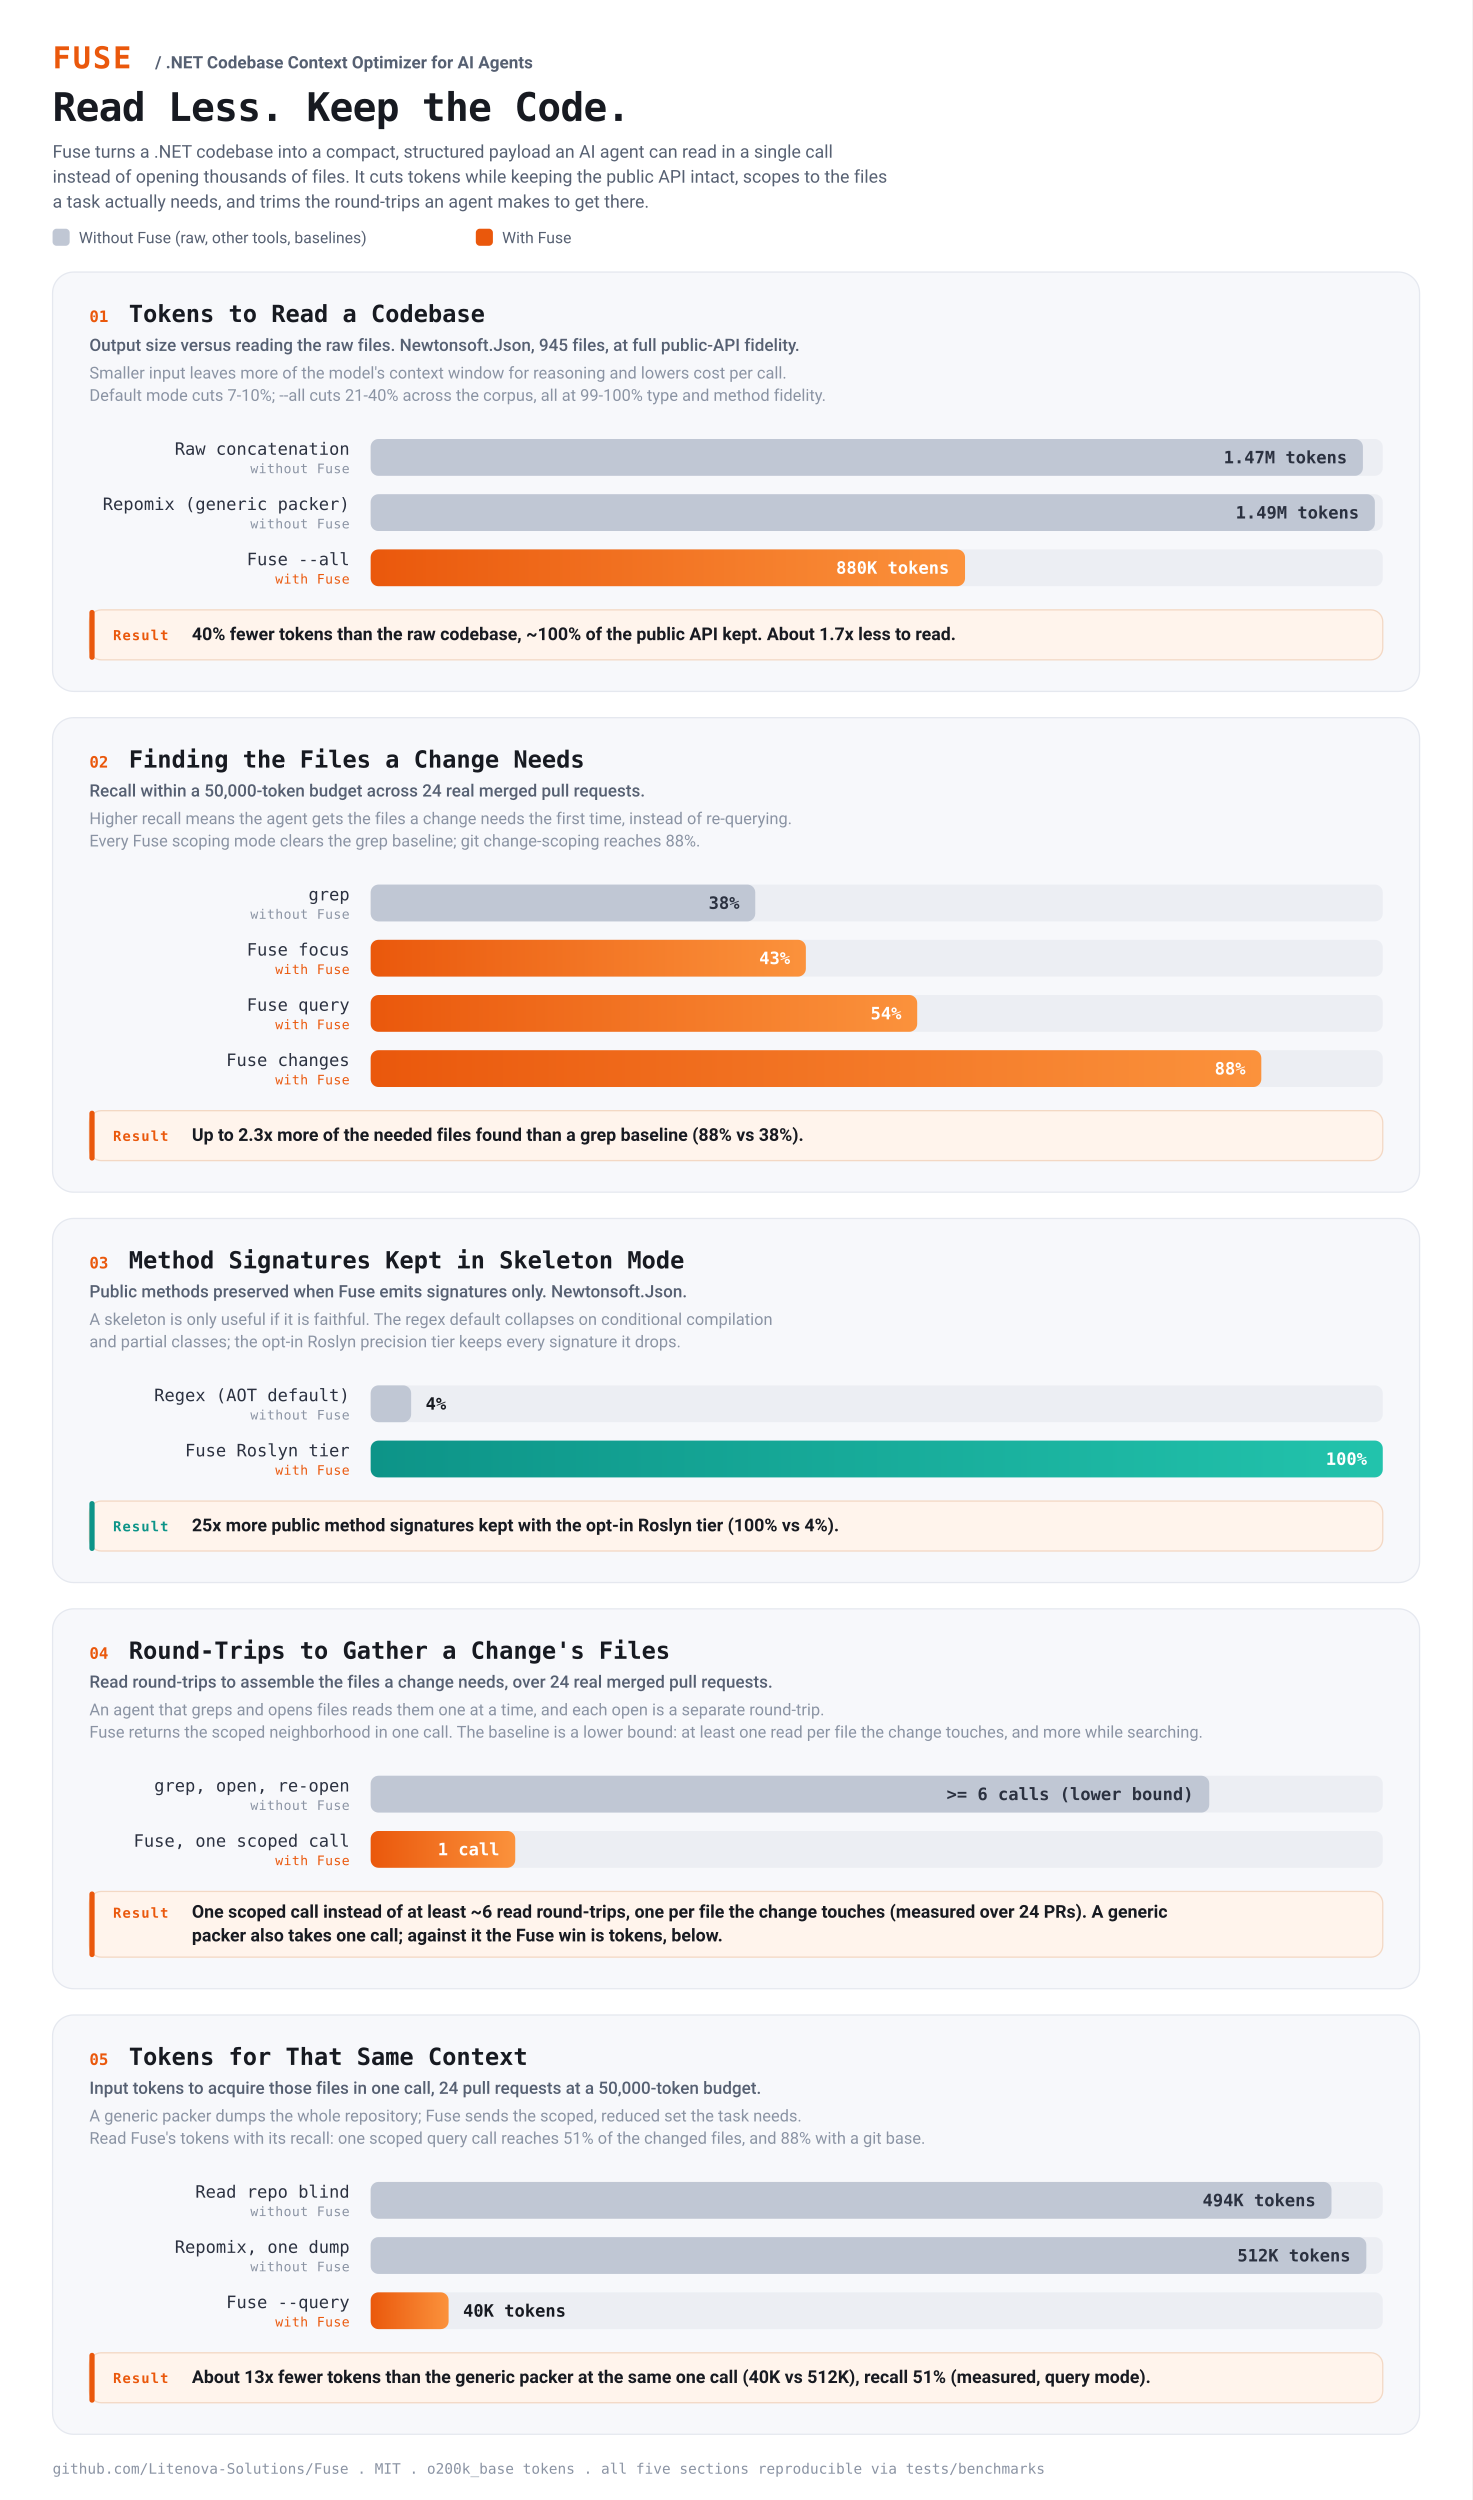
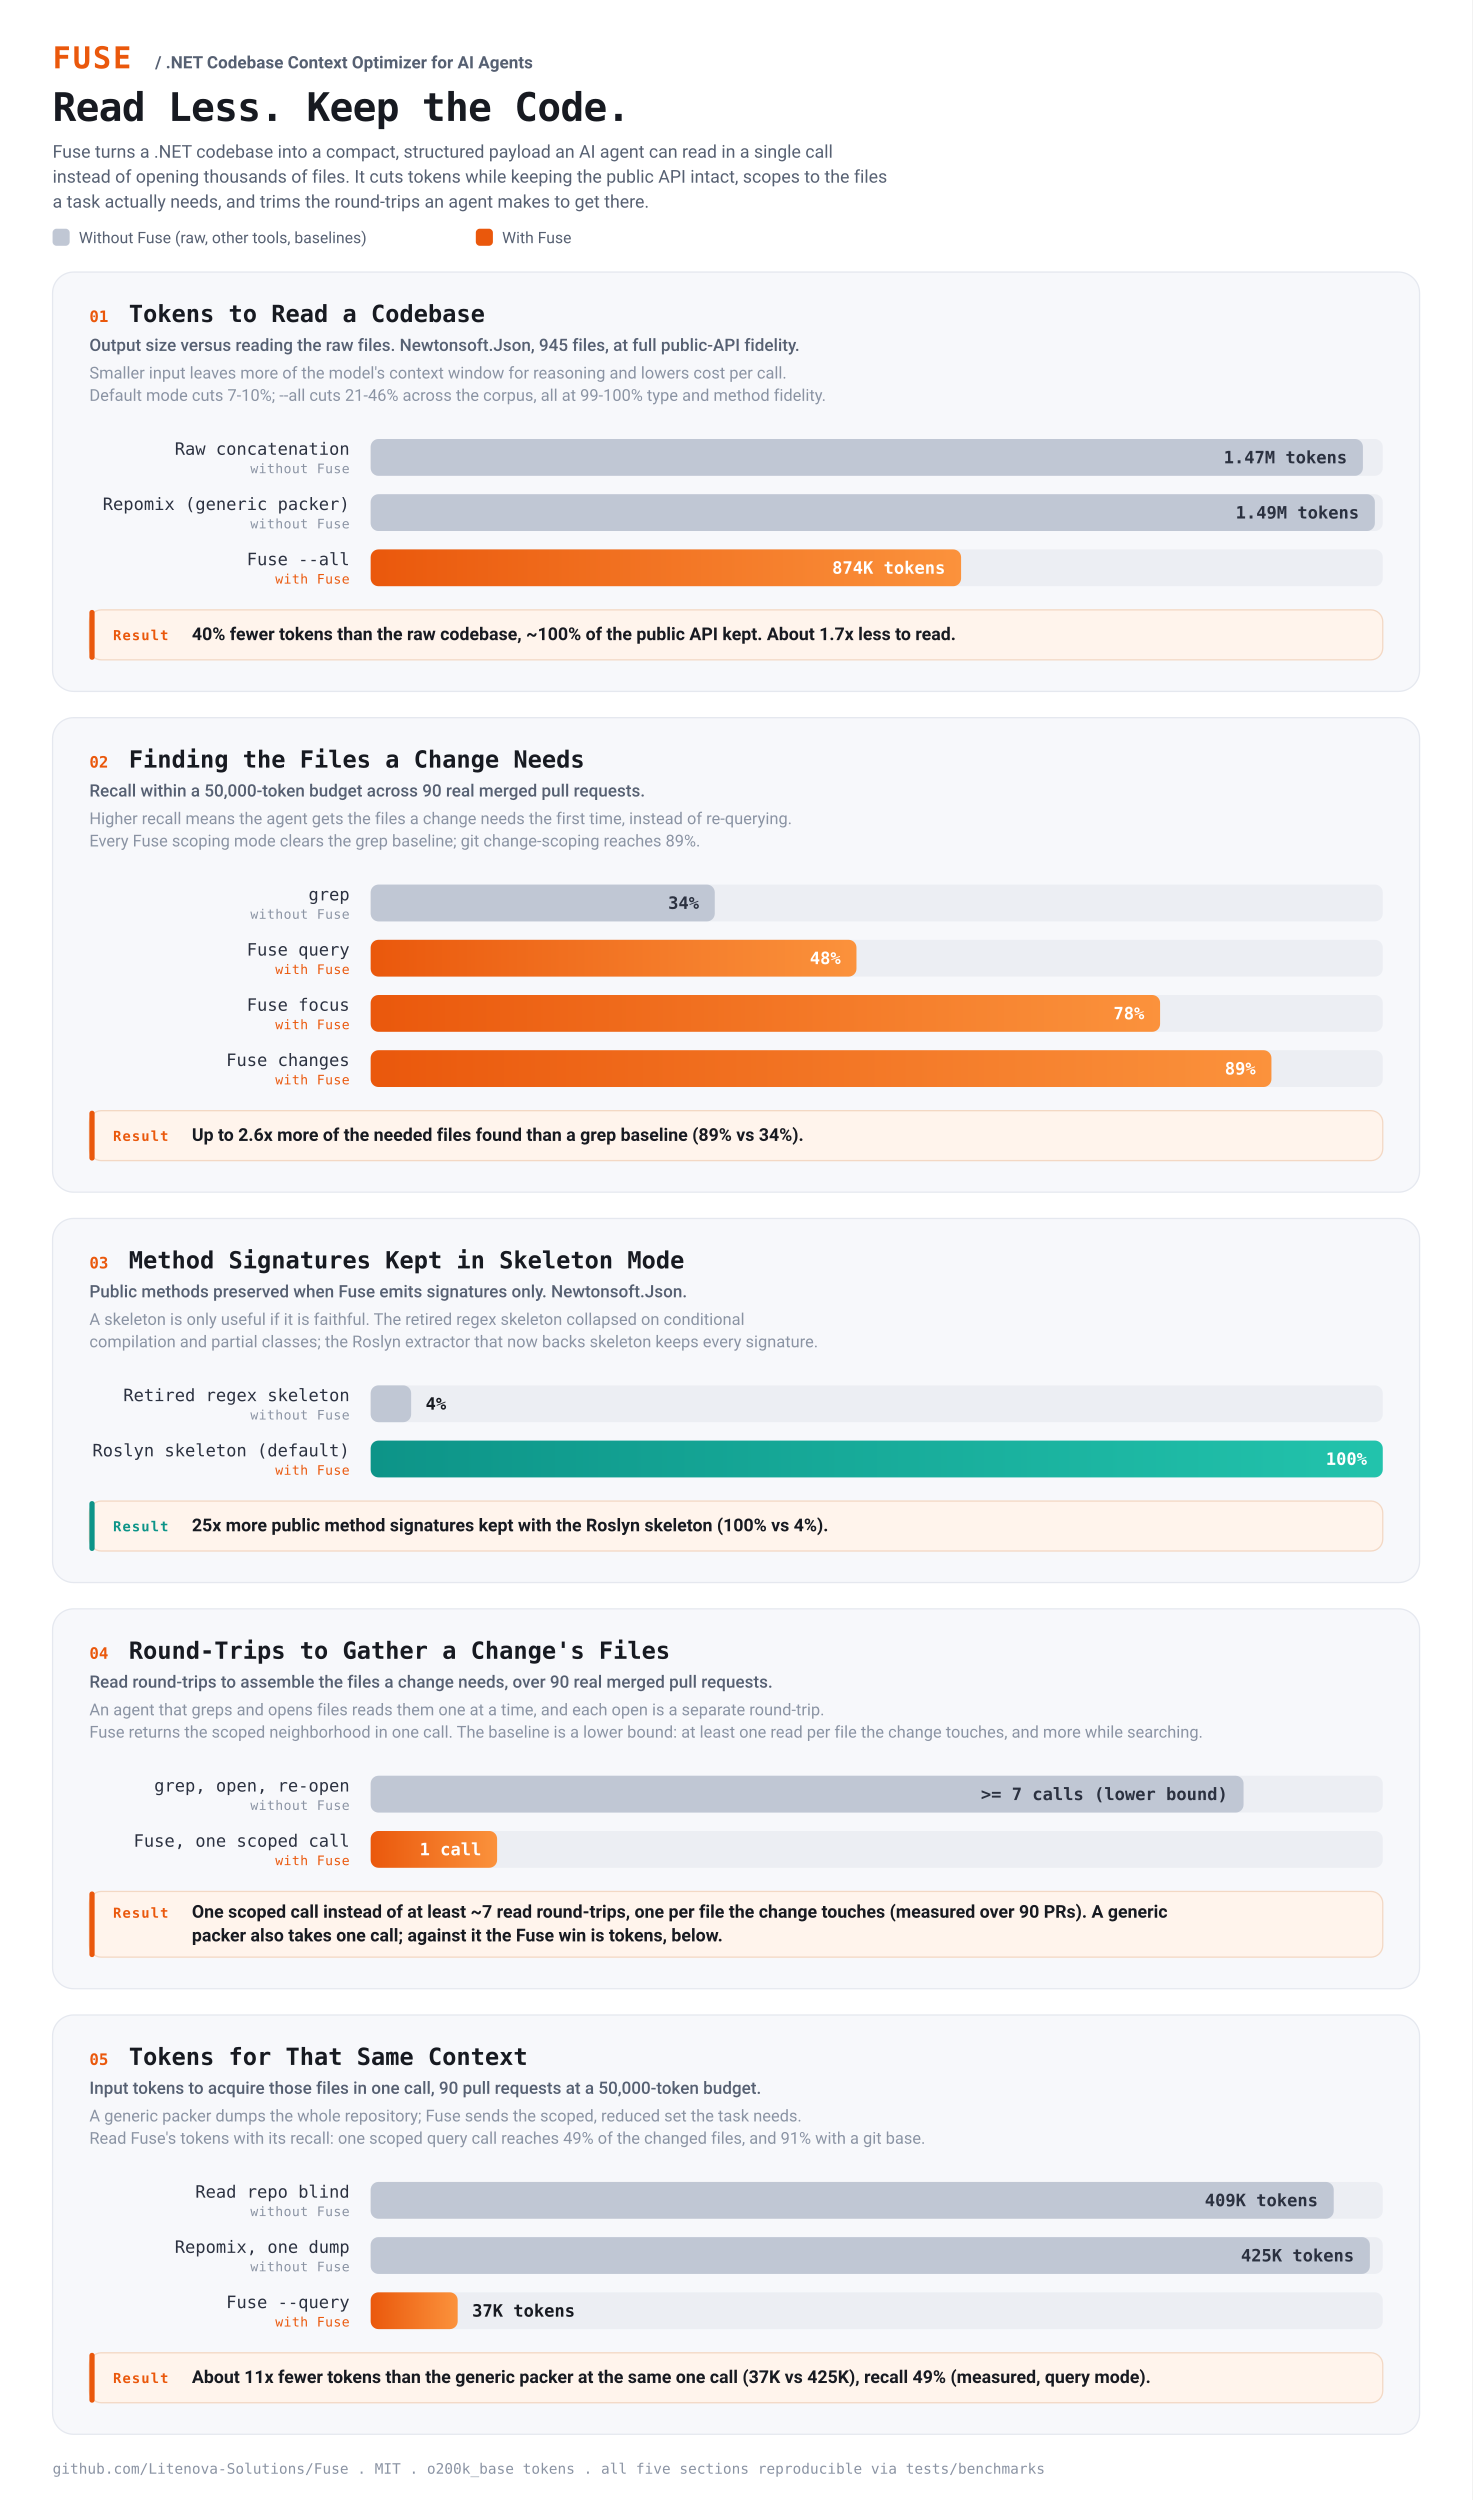
<svg xmlns="http://www.w3.org/2000/svg" width="1120" height="1902" viewBox="0 0 1120 1902" font-family="system-ui,-apple-system,'Segoe UI',Roboto,sans-serif">
  <rect x="0" y="0" width="1120" height="1902" fill="#ffffff" />
  <text x="40.0" y="52.0" font-family="ui-monospace,'Cascadia Code','SF Mono','JetBrains Mono',Consolas,monospace" font-size="23" fill="#ea580c" text-anchor="start" font-weight="800" letter-spacing="1.5">FUSE</text>
  <text x="118.0" y="52.0" font-family="system-ui,-apple-system,'Segoe UI',Roboto,sans-serif" font-size="13" fill="#566072" text-anchor="start" font-weight="600">/  .NET Codebase Context Optimizer for AI Agents</text>
  <text x="40.0" y="92.0" font-family="ui-monospace,'Cascadia Code','SF Mono','JetBrains Mono',Consolas,monospace" font-size="30" fill="#171a21" text-anchor="start" font-weight="800" letter-spacing="-0.5">Read Less. Keep the Code.</text>
  <text x="40.0" y="120.0" font-family="system-ui,-apple-system,'Segoe UI',Roboto,sans-serif" font-size="13.5" fill="#566072" text-anchor="start" font-weight="400">Fuse turns a .NET codebase into a compact, structured payload an AI agent can read in a single call</text>
  <text x="40.0" y="139.0" font-family="system-ui,-apple-system,'Segoe UI',Roboto,sans-serif" font-size="13.5" fill="#566072" text-anchor="start" font-weight="400">instead of opening thousands of files. It cuts tokens while keeping the public API intact, scopes to the files</text>
  <text x="40.0" y="158.0" font-family="system-ui,-apple-system,'Segoe UI',Roboto,sans-serif" font-size="13.5" fill="#566072" text-anchor="start" font-weight="400">a task actually needs, and trims the round-trips an agent makes to get there.</text>
  <rect x="40.0" y="174.0" width="13.0" height="13.0" rx="3" fill="#c0c7d4" />
  <text x="60.0" y="185.0" font-family="system-ui,-apple-system,'Segoe UI',Roboto,sans-serif" font-size="12" fill="#566072" text-anchor="start" font-weight="400">Without Fuse (raw, other tools, baselines)</text>
  <rect x="362.0" y="174.0" width="13.0" height="13.0" rx="3" fill="#ea580c" />
  <text x="382.0" y="185.0" font-family="system-ui,-apple-system,'Segoe UI',Roboto,sans-serif" font-size="12" fill="#566072" text-anchor="start" font-weight="400">With Fuse</text>
  <rect x="40.0" y="207.0" width="1040.0" height="319.0" rx="16" stroke="#e5e8ef" stroke-width="1" fill="#f7f8fb" />
  <text x="68.0" y="245.0" font-family="ui-monospace,'Cascadia Code','SF Mono','JetBrains Mono',Consolas,monospace" font-size="12" fill="#ea580c" text-anchor="start" font-weight="700">01</text>
  <text x="98.0" y="245.0" font-family="ui-monospace,'Cascadia Code','SF Mono','JetBrains Mono',Consolas,monospace" font-size="18" fill="#171a21" text-anchor="start" font-weight="700">Tokens to Read a Codebase</text>
  <text x="68.0" y="267.0" font-family="system-ui,-apple-system,'Segoe UI',Roboto,sans-serif" font-size="13" fill="#566072" text-anchor="start" font-weight="500">Output size versus reading the raw files. Newtonsoft.Json, 945 files, at full public-API fidelity.</text>
  <text x="68.0" y="288.0" font-family="system-ui,-apple-system,'Segoe UI',Roboto,sans-serif" font-size="12.5" fill="#8a93a3" text-anchor="start" font-weight="400">Smaller input leaves more of the model's context window for reasoning and lowers cost per call.</text>
-   <text x="68.0" y="305.0" font-family="system-ui,-apple-system,'Segoe UI',Roboto,sans-serif" font-size="12.5" fill="#8a93a3" text-anchor="start" font-weight="400">Default mode cuts 7-10%; --all cuts 21-40% across the corpus, all at 99-100% type and method fidelity.</text>
+   <text x="68.0" y="305.0" font-family="system-ui,-apple-system,'Segoe UI',Roboto,sans-serif" font-size="12.5" fill="#8a93a3" text-anchor="start" font-weight="400">Default mode cuts 7-10%; --all cuts 21-46% across the corpus, all at 99-100% type and method fidelity.</text>
  <text x="266.0" y="346.0" font-family="ui-monospace,'Cascadia Code','SF Mono','JetBrains Mono',Consolas,monospace" font-size="13" fill="#2b3140" text-anchor="end" font-weight="500">Raw concatenation</text>
  <text x="266.0" y="360.0" font-family="ui-monospace,'Cascadia Code','SF Mono','JetBrains Mono',Consolas,monospace" font-size="10" fill="#8a93a3" text-anchor="end" font-weight="400" letter-spacing="0.03em">without Fuse</text>
  <rect x="282.0" y="334.0" width="770.0" height="28.0" rx="6" fill="#eceef3" />
  <rect x="282.0" y="334.0" width="754.9" height="28.0" rx="6" fill="#c0c7d4" />
  <text x="1024.9" y="352.5" font-family="ui-monospace,'Cascadia Code','SF Mono','JetBrains Mono',Consolas,monospace" font-size="13" fill="#2b3140" text-anchor="end" font-weight="700">1.47M tokens</text>
  <text x="266.0" y="388.0" font-family="ui-monospace,'Cascadia Code','SF Mono','JetBrains Mono',Consolas,monospace" font-size="13" fill="#2b3140" text-anchor="end" font-weight="500">Repomix (generic packer)</text>
  <text x="266.0" y="402.0" font-family="ui-monospace,'Cascadia Code','SF Mono','JetBrains Mono',Consolas,monospace" font-size="10" fill="#8a93a3" text-anchor="end" font-weight="400" letter-spacing="0.03em">without Fuse</text>
  <rect x="282.0" y="376.0" width="770.0" height="28.0" rx="6" fill="#eceef3" />
  <rect x="282.0" y="376.0" width="764.0" height="28.0" rx="6" fill="#c0c7d4" />
  <text x="1034.0" y="394.5" font-family="ui-monospace,'Cascadia Code','SF Mono','JetBrains Mono',Consolas,monospace" font-size="13" fill="#2b3140" text-anchor="end" font-weight="700">1.49M tokens</text>
  <text x="266.0" y="430.0" font-family="ui-monospace,'Cascadia Code','SF Mono','JetBrains Mono',Consolas,monospace" font-size="13" fill="#2b3140" text-anchor="end" font-weight="500">Fuse --all</text>
  <text x="266.0" y="444.0" font-family="ui-monospace,'Cascadia Code','SF Mono','JetBrains Mono',Consolas,monospace" font-size="10" fill="#ea580c" text-anchor="end" font-weight="400" letter-spacing="0.03em">with Fuse</text>
  <rect x="282.0" y="418.0" width="770.0" height="28.0" rx="6" fill="#eceef3" />
  <linearGradient id="g1" x1="0" y1="0" x2="1" y2="0">
    <stop offset="0" stop-color="#ea580c" />
    <stop offset="1" stop-color="#fb923c" />
  </linearGradient>
-   <rect x="282.0" y="418.0" width="452.2" height="28.0" rx="6" fill="url(#g1)" />
-   <text x="722.2" y="436.5" font-family="ui-monospace,'Cascadia Code','SF Mono','JetBrains Mono',Consolas,monospace" font-size="13" fill="#ffffff" text-anchor="end" font-weight="700">880K tokens</text>
+   <rect x="282.0" y="418.0" width="449.2" height="28.0" rx="6" fill="url(#g1)" />
+   <text x="719.2" y="436.5" font-family="ui-monospace,'Cascadia Code','SF Mono','JetBrains Mono',Consolas,monospace" font-size="13" fill="#ffffff" text-anchor="end" font-weight="700">874K tokens</text>
  <rect x="68.0" y="464.0" width="984.0" height="38.0" rx="9" stroke="#f3d8c4" stroke-width="1" fill="#fff4ec" />
  <rect x="68.0" y="464.0" width="4.0" height="38.0" rx="2" fill="#ea580c" />
  <text x="86.0" y="487.0" font-family="ui-monospace,'Cascadia Code','SF Mono','JetBrains Mono',Consolas,monospace" font-size="10.5" fill="#ea580c" text-anchor="start" font-weight="700" letter-spacing="0.08em">Result</text>
  <text x="146.0" y="487.0" font-family="system-ui,-apple-system,'Segoe UI',Roboto,sans-serif" font-size="13.5" fill="#171a21" text-anchor="start" font-weight="600">40% fewer tokens than the raw codebase, ~100% of the public API kept. About 1.7x less to read.</text>
  <rect x="40.0" y="546.0" width="1040.0" height="361.0" rx="16" stroke="#e5e8ef" stroke-width="1" fill="#f7f8fb" />
  <text x="68.0" y="584.0" font-family="ui-monospace,'Cascadia Code','SF Mono','JetBrains Mono',Consolas,monospace" font-size="12" fill="#ea580c" text-anchor="start" font-weight="700">02</text>
  <text x="98.0" y="584.0" font-family="ui-monospace,'Cascadia Code','SF Mono','JetBrains Mono',Consolas,monospace" font-size="18" fill="#171a21" text-anchor="start" font-weight="700">Finding the Files a Change Needs</text>
-   <text x="68.0" y="606.0" font-family="system-ui,-apple-system,'Segoe UI',Roboto,sans-serif" font-size="13" fill="#566072" text-anchor="start" font-weight="500">Recall within a 50,000-token budget across 24 real merged pull requests.</text>
+   <text x="68.0" y="606.0" font-family="system-ui,-apple-system,'Segoe UI',Roboto,sans-serif" font-size="13" fill="#566072" text-anchor="start" font-weight="500">Recall within a 50,000-token budget across 90 real merged pull requests.</text>
  <text x="68.0" y="627.0" font-family="system-ui,-apple-system,'Segoe UI',Roboto,sans-serif" font-size="12.5" fill="#8a93a3" text-anchor="start" font-weight="400">Higher recall means the agent gets the files a change needs the first time, instead of re-querying.</text>
-   <text x="68.0" y="644.0" font-family="system-ui,-apple-system,'Segoe UI',Roboto,sans-serif" font-size="12.5" fill="#8a93a3" text-anchor="start" font-weight="400">Every Fuse scoping mode clears the grep baseline; git change-scoping reaches 88%.</text>
+   <text x="68.0" y="644.0" font-family="system-ui,-apple-system,'Segoe UI',Roboto,sans-serif" font-size="12.5" fill="#8a93a3" text-anchor="start" font-weight="400">Every Fuse scoping mode clears the grep baseline; git change-scoping reaches 89%.</text>
  <text x="266.0" y="685.0" font-family="ui-monospace,'Cascadia Code','SF Mono','JetBrains Mono',Consolas,monospace" font-size="13" fill="#2b3140" text-anchor="end" font-weight="500">grep</text>
  <text x="266.0" y="699.0" font-family="ui-monospace,'Cascadia Code','SF Mono','JetBrains Mono',Consolas,monospace" font-size="10" fill="#8a93a3" text-anchor="end" font-weight="400" letter-spacing="0.03em">without Fuse</text>
  <rect x="282.0" y="673.0" width="770.0" height="28.0" rx="6" fill="#eceef3" />
-   <rect x="282.0" y="673.0" width="292.6" height="28.0" rx="6" fill="#c0c7d4" />
-   <text x="562.6" y="691.5" font-family="ui-monospace,'Cascadia Code','SF Mono','JetBrains Mono',Consolas,monospace" font-size="13" fill="#2b3140" text-anchor="end" font-weight="700">38%</text>
-   <text x="266.0" y="727.0" font-family="ui-monospace,'Cascadia Code','SF Mono','JetBrains Mono',Consolas,monospace" font-size="13" fill="#2b3140" text-anchor="end" font-weight="500">Fuse focus</text>
+   <rect x="282.0" y="673.0" width="261.8" height="28.0" rx="6" fill="#c0c7d4" />
+   <text x="531.8" y="691.5" font-family="ui-monospace,'Cascadia Code','SF Mono','JetBrains Mono',Consolas,monospace" font-size="13" fill="#2b3140" text-anchor="end" font-weight="700">34%</text>
+   <text x="266.0" y="727.0" font-family="ui-monospace,'Cascadia Code','SF Mono','JetBrains Mono',Consolas,monospace" font-size="13" fill="#2b3140" text-anchor="end" font-weight="500">Fuse query</text>
  <text x="266.0" y="741.0" font-family="ui-monospace,'Cascadia Code','SF Mono','JetBrains Mono',Consolas,monospace" font-size="10" fill="#ea580c" text-anchor="end" font-weight="400" letter-spacing="0.03em">with Fuse</text>
  <rect x="282.0" y="715.0" width="770.0" height="28.0" rx="6" fill="#eceef3" />
  <linearGradient id="g2" x1="0" y1="0" x2="1" y2="0">
    <stop offset="0" stop-color="#ea580c" />
    <stop offset="1" stop-color="#fb923c" />
  </linearGradient>
-   <rect x="282.0" y="715.0" width="331.1" height="28.0" rx="6" fill="url(#g2)" />
-   <text x="601.1" y="733.5" font-family="ui-monospace,'Cascadia Code','SF Mono','JetBrains Mono',Consolas,monospace" font-size="13" fill="#ffffff" text-anchor="end" font-weight="700">43%</text>
-   <text x="266.0" y="769.0" font-family="ui-monospace,'Cascadia Code','SF Mono','JetBrains Mono',Consolas,monospace" font-size="13" fill="#2b3140" text-anchor="end" font-weight="500">Fuse query</text>
+   <rect x="282.0" y="715.0" width="369.6" height="28.0" rx="6" fill="url(#g2)" />
+   <text x="639.6" y="733.5" font-family="ui-monospace,'Cascadia Code','SF Mono','JetBrains Mono',Consolas,monospace" font-size="13" fill="#ffffff" text-anchor="end" font-weight="700">48%</text>
+   <text x="266.0" y="769.0" font-family="ui-monospace,'Cascadia Code','SF Mono','JetBrains Mono',Consolas,monospace" font-size="13" fill="#2b3140" text-anchor="end" font-weight="500">Fuse focus</text>
  <text x="266.0" y="783.0" font-family="ui-monospace,'Cascadia Code','SF Mono','JetBrains Mono',Consolas,monospace" font-size="10" fill="#ea580c" text-anchor="end" font-weight="400" letter-spacing="0.03em">with Fuse</text>
  <rect x="282.0" y="757.0" width="770.0" height="28.0" rx="6" fill="#eceef3" />
  <linearGradient id="g3" x1="0" y1="0" x2="1" y2="0">
    <stop offset="0" stop-color="#ea580c" />
    <stop offset="1" stop-color="#fb923c" />
  </linearGradient>
-   <rect x="282.0" y="757.0" width="415.8" height="28.0" rx="6" fill="url(#g3)" />
-   <text x="685.8" y="775.5" font-family="ui-monospace,'Cascadia Code','SF Mono','JetBrains Mono',Consolas,monospace" font-size="13" fill="#ffffff" text-anchor="end" font-weight="700">54%</text>
+   <rect x="282.0" y="757.0" width="600.6" height="28.0" rx="6" fill="url(#g3)" />
+   <text x="870.6" y="775.5" font-family="ui-monospace,'Cascadia Code','SF Mono','JetBrains Mono',Consolas,monospace" font-size="13" fill="#ffffff" text-anchor="end" font-weight="700">78%</text>
  <text x="266.0" y="811.0" font-family="ui-monospace,'Cascadia Code','SF Mono','JetBrains Mono',Consolas,monospace" font-size="13" fill="#2b3140" text-anchor="end" font-weight="500">Fuse changes</text>
  <text x="266.0" y="825.0" font-family="ui-monospace,'Cascadia Code','SF Mono','JetBrains Mono',Consolas,monospace" font-size="10" fill="#ea580c" text-anchor="end" font-weight="400" letter-spacing="0.03em">with Fuse</text>
  <rect x="282.0" y="799.0" width="770.0" height="28.0" rx="6" fill="#eceef3" />
  <linearGradient id="g4" x1="0" y1="0" x2="1" y2="0">
    <stop offset="0" stop-color="#ea580c" />
    <stop offset="1" stop-color="#fb923c" />
  </linearGradient>
-   <rect x="282.0" y="799.0" width="677.6" height="28.0" rx="6" fill="url(#g4)" />
-   <text x="947.6" y="817.5" font-family="ui-monospace,'Cascadia Code','SF Mono','JetBrains Mono',Consolas,monospace" font-size="13" fill="#ffffff" text-anchor="end" font-weight="700">88%</text>
+   <rect x="282.0" y="799.0" width="685.3" height="28.0" rx="6" fill="url(#g4)" />
+   <text x="955.3" y="817.5" font-family="ui-monospace,'Cascadia Code','SF Mono','JetBrains Mono',Consolas,monospace" font-size="13" fill="#ffffff" text-anchor="end" font-weight="700">89%</text>
  <rect x="68.0" y="845.0" width="984.0" height="38.0" rx="9" stroke="#f3d8c4" stroke-width="1" fill="#fff4ec" />
  <rect x="68.0" y="845.0" width="4.0" height="38.0" rx="2" fill="#ea580c" />
  <text x="86.0" y="868.0" font-family="ui-monospace,'Cascadia Code','SF Mono','JetBrains Mono',Consolas,monospace" font-size="10.5" fill="#ea580c" text-anchor="start" font-weight="700" letter-spacing="0.08em">Result</text>
-   <text x="146.0" y="868.0" font-family="system-ui,-apple-system,'Segoe UI',Roboto,sans-serif" font-size="13.5" fill="#171a21" text-anchor="start" font-weight="600">Up to 2.3x more of the needed files found than a grep baseline (88% vs 38%).</text>
+   <text x="146.0" y="868.0" font-family="system-ui,-apple-system,'Segoe UI',Roboto,sans-serif" font-size="13.5" fill="#171a21" text-anchor="start" font-weight="600">Up to 2.6x more of the needed files found than a grep baseline (89% vs 34%).</text>
  <rect x="40.0" y="927.0" width="1040.0" height="277.0" rx="16" stroke="#e5e8ef" stroke-width="1" fill="#f7f8fb" />
  <text x="68.0" y="965.0" font-family="ui-monospace,'Cascadia Code','SF Mono','JetBrains Mono',Consolas,monospace" font-size="12" fill="#ea580c" text-anchor="start" font-weight="700">03</text>
  <text x="98.0" y="965.0" font-family="ui-monospace,'Cascadia Code','SF Mono','JetBrains Mono',Consolas,monospace" font-size="18" fill="#171a21" text-anchor="start" font-weight="700">Method Signatures Kept in Skeleton Mode</text>
  <text x="68.0" y="987.0" font-family="system-ui,-apple-system,'Segoe UI',Roboto,sans-serif" font-size="13" fill="#566072" text-anchor="start" font-weight="500">Public methods preserved when Fuse emits signatures only. Newtonsoft.Json.</text>
-   <text x="68.0" y="1008.0" font-family="system-ui,-apple-system,'Segoe UI',Roboto,sans-serif" font-size="12.5" fill="#8a93a3" text-anchor="start" font-weight="400">A skeleton is only useful if it is faithful. The regex default collapses on conditional compilation</text>
-   <text x="68.0" y="1025.0" font-family="system-ui,-apple-system,'Segoe UI',Roboto,sans-serif" font-size="12.5" fill="#8a93a3" text-anchor="start" font-weight="400">and partial classes; the opt-in Roslyn precision tier keeps every signature it drops.</text>
-   <text x="266.0" y="1066.0" font-family="ui-monospace,'Cascadia Code','SF Mono','JetBrains Mono',Consolas,monospace" font-size="13" fill="#2b3140" text-anchor="end" font-weight="500">Regex (AOT default)</text>
+   <text x="68.0" y="1008.0" font-family="system-ui,-apple-system,'Segoe UI',Roboto,sans-serif" font-size="12.5" fill="#8a93a3" text-anchor="start" font-weight="400">A skeleton is only useful if it is faithful. The retired regex skeleton collapsed on conditional</text>
+   <text x="68.0" y="1025.0" font-family="system-ui,-apple-system,'Segoe UI',Roboto,sans-serif" font-size="12.5" fill="#8a93a3" text-anchor="start" font-weight="400">compilation and partial classes; the Roslyn extractor that now backs skeleton keeps every signature.</text>
+   <text x="266.0" y="1066.0" font-family="ui-monospace,'Cascadia Code','SF Mono','JetBrains Mono',Consolas,monospace" font-size="13" fill="#2b3140" text-anchor="end" font-weight="500">Retired regex skeleton</text>
  <text x="266.0" y="1080.0" font-family="ui-monospace,'Cascadia Code','SF Mono','JetBrains Mono',Consolas,monospace" font-size="10" fill="#8a93a3" text-anchor="end" font-weight="400" letter-spacing="0.03em">without Fuse</text>
  <rect x="282.0" y="1054.0" width="770.0" height="28.0" rx="6" fill="#eceef3" />
  <rect x="282.0" y="1054.0" width="30.8" height="28.0" rx="6" fill="#c0c7d4" />
  <text x="323.8" y="1072.5" font-family="ui-monospace,'Cascadia Code','SF Mono','JetBrains Mono',Consolas,monospace" font-size="13" fill="#171a21" text-anchor="start" font-weight="700">4%</text>
-   <text x="266.0" y="1108.0" font-family="ui-monospace,'Cascadia Code','SF Mono','JetBrains Mono',Consolas,monospace" font-size="13" fill="#2b3140" text-anchor="end" font-weight="500">Fuse Roslyn tier</text>
+   <text x="266.0" y="1108.0" font-family="ui-monospace,'Cascadia Code','SF Mono','JetBrains Mono',Consolas,monospace" font-size="13" fill="#2b3140" text-anchor="end" font-weight="500">Roslyn skeleton (default)</text>
  <text x="266.0" y="1122.0" font-family="ui-monospace,'Cascadia Code','SF Mono','JetBrains Mono',Consolas,monospace" font-size="10" fill="#ea580c" text-anchor="end" font-weight="400" letter-spacing="0.03em">with Fuse</text>
  <rect x="282.0" y="1096.0" width="770.0" height="28.0" rx="6" fill="#eceef3" />
  <linearGradient id="g5" x1="0" y1="0" x2="1" y2="0">
    <stop offset="0" stop-color="#0d9488" />
    <stop offset="1" stop-color="#22c3ac" />
  </linearGradient>
  <rect x="282.0" y="1096.0" width="770.0" height="28.0" rx="6" fill="url(#g5)" />
  <text x="1040.0" y="1114.5" font-family="ui-monospace,'Cascadia Code','SF Mono','JetBrains Mono',Consolas,monospace" font-size="13" fill="#ffffff" text-anchor="end" font-weight="700">100%</text>
  <rect x="68.0" y="1142.0" width="984.0" height="38.0" rx="9" stroke="#f3d8c4" stroke-width="1" fill="#fff4ec" />
  <rect x="68.0" y="1142.0" width="4.0" height="38.0" rx="2" fill="#0d9488" />
  <text x="86.0" y="1165.0" font-family="ui-monospace,'Cascadia Code','SF Mono','JetBrains Mono',Consolas,monospace" font-size="10.5" fill="#0d9488" text-anchor="start" font-weight="700" letter-spacing="0.08em">Result</text>
-   <text x="146.0" y="1165.0" font-family="system-ui,-apple-system,'Segoe UI',Roboto,sans-serif" font-size="13.5" fill="#171a21" text-anchor="start" font-weight="600">25x more public method signatures kept with the opt-in Roslyn tier (100% vs 4%).</text>
+   <text x="146.0" y="1165.0" font-family="system-ui,-apple-system,'Segoe UI',Roboto,sans-serif" font-size="13.5" fill="#171a21" text-anchor="start" font-weight="600">25x more public method signatures kept with the Roslyn skeleton (100% vs 4%).</text>
  <rect x="40.0" y="1224.0" width="1040.0" height="289.0" rx="16" stroke="#e5e8ef" stroke-width="1" fill="#f7f8fb" />
  <text x="68.0" y="1262.0" font-family="ui-monospace,'Cascadia Code','SF Mono','JetBrains Mono',Consolas,monospace" font-size="12" fill="#ea580c" text-anchor="start" font-weight="700">04</text>
  <text x="98.0" y="1262.0" font-family="ui-monospace,'Cascadia Code','SF Mono','JetBrains Mono',Consolas,monospace" font-size="18" fill="#171a21" text-anchor="start" font-weight="700">Round-Trips to Gather a Change's Files</text>
-   <text x="68.0" y="1284.0" font-family="system-ui,-apple-system,'Segoe UI',Roboto,sans-serif" font-size="13" fill="#566072" text-anchor="start" font-weight="500">Read round-trips to assemble the files a change needs, over 24 real merged pull requests.</text>
+   <text x="68.0" y="1284.0" font-family="system-ui,-apple-system,'Segoe UI',Roboto,sans-serif" font-size="13" fill="#566072" text-anchor="start" font-weight="500">Read round-trips to assemble the files a change needs, over 90 real merged pull requests.</text>
  <text x="68.0" y="1305.0" font-family="system-ui,-apple-system,'Segoe UI',Roboto,sans-serif" font-size="12.5" fill="#8a93a3" text-anchor="start" font-weight="400">An agent that greps and opens files reads them one at a time, and each open is a separate round-trip.</text>
  <text x="68.0" y="1322.0" font-family="system-ui,-apple-system,'Segoe UI',Roboto,sans-serif" font-size="12.5" fill="#8a93a3" text-anchor="start" font-weight="400">Fuse returns the scoped neighborhood in one call. The baseline is a lower bound: at least one read per file the change touches, and more while searching.</text>
  <text x="266.0" y="1363.0" font-family="ui-monospace,'Cascadia Code','SF Mono','JetBrains Mono',Consolas,monospace" font-size="13" fill="#2b3140" text-anchor="end" font-weight="500">grep, open, re-open</text>
  <text x="266.0" y="1377.0" font-family="ui-monospace,'Cascadia Code','SF Mono','JetBrains Mono',Consolas,monospace" font-size="10" fill="#8a93a3" text-anchor="end" font-weight="400" letter-spacing="0.03em">without Fuse</text>
  <rect x="282.0" y="1351.0" width="770.0" height="28.0" rx="6" fill="#eceef3" />
-   <rect x="282.0" y="1351.0" width="638.0" height="28.0" rx="6" fill="#c0c7d4" />
-   <text x="908.0" y="1369.5" font-family="ui-monospace,'Cascadia Code','SF Mono','JetBrains Mono',Consolas,monospace" font-size="13" fill="#2b3140" text-anchor="end" font-weight="700">&gt;= 6 calls (lower bound)</text>
+   <rect x="282.0" y="1351.0" width="664.1" height="28.0" rx="6" fill="#c0c7d4" />
+   <text x="934.1" y="1369.5" font-family="ui-monospace,'Cascadia Code','SF Mono','JetBrains Mono',Consolas,monospace" font-size="13" fill="#2b3140" text-anchor="end" font-weight="700">&gt;= 7 calls (lower bound)</text>
  <text x="266.0" y="1405.0" font-family="ui-monospace,'Cascadia Code','SF Mono','JetBrains Mono',Consolas,monospace" font-size="13" fill="#2b3140" text-anchor="end" font-weight="500">Fuse, one scoped call</text>
  <text x="266.0" y="1419.0" font-family="ui-monospace,'Cascadia Code','SF Mono','JetBrains Mono',Consolas,monospace" font-size="10" fill="#ea580c" text-anchor="end" font-weight="400" letter-spacing="0.03em">with Fuse</text>
  <rect x="282.0" y="1393.0" width="770.0" height="28.0" rx="6" fill="#eceef3" />
  <linearGradient id="g6" x1="0" y1="0" x2="1" y2="0">
    <stop offset="0" stop-color="#ea580c" />
    <stop offset="1" stop-color="#fb923c" />
  </linearGradient>
-   <rect x="282.0" y="1393.0" width="110.0" height="28.0" rx="6" fill="url(#g6)" />
-   <text x="380.0" y="1411.5" font-family="ui-monospace,'Cascadia Code','SF Mono','JetBrains Mono',Consolas,monospace" font-size="13" fill="#ffffff" text-anchor="end" font-weight="700">1 call</text>
+   <rect x="282.0" y="1393.0" width="96.2" height="28.0" rx="6" fill="url(#g6)" />
+   <text x="366.2" y="1411.5" font-family="ui-monospace,'Cascadia Code','SF Mono','JetBrains Mono',Consolas,monospace" font-size="13" fill="#ffffff" text-anchor="end" font-weight="700">1 call</text>
  <rect x="68.0" y="1439.0" width="984.0" height="50.0" rx="9" stroke="#f3d8c4" stroke-width="1" fill="#fff4ec" />
  <rect x="68.0" y="1439.0" width="4.0" height="50.0" rx="2" fill="#ea580c" />
  <text x="86.0" y="1459.0" font-family="ui-monospace,'Cascadia Code','SF Mono','JetBrains Mono',Consolas,monospace" font-size="10.5" fill="#ea580c" text-anchor="start" font-weight="700" letter-spacing="0.08em">Result</text>
-   <text x="146.0" y="1459.0" font-family="system-ui,-apple-system,'Segoe UI',Roboto,sans-serif" font-size="13.5" fill="#171a21" text-anchor="start" font-weight="600">One scoped call instead of at least ~6 read round-trips, one per file the change touches (measured over 24 PRs). A generic</text>
+   <text x="146.0" y="1459.0" font-family="system-ui,-apple-system,'Segoe UI',Roboto,sans-serif" font-size="13.5" fill="#171a21" text-anchor="start" font-weight="600">One scoped call instead of at least ~7 read round-trips, one per file the change touches (measured over 90 PRs). A generic</text>
  <text x="146.0" y="1477.0" font-family="system-ui,-apple-system,'Segoe UI',Roboto,sans-serif" font-size="13.5" fill="#171a21" text-anchor="start" font-weight="600">packer also takes one call; against it the Fuse win is tokens, below.</text>
  <rect x="40.0" y="1533.0" width="1040.0" height="319.0" rx="16" stroke="#e5e8ef" stroke-width="1" fill="#f7f8fb" />
  <text x="68.0" y="1571.0" font-family="ui-monospace,'Cascadia Code','SF Mono','JetBrains Mono',Consolas,monospace" font-size="12" fill="#ea580c" text-anchor="start" font-weight="700">05</text>
  <text x="98.0" y="1571.0" font-family="ui-monospace,'Cascadia Code','SF Mono','JetBrains Mono',Consolas,monospace" font-size="18" fill="#171a21" text-anchor="start" font-weight="700">Tokens for That Same Context</text>
-   <text x="68.0" y="1593.0" font-family="system-ui,-apple-system,'Segoe UI',Roboto,sans-serif" font-size="13" fill="#566072" text-anchor="start" font-weight="500">Input tokens to acquire those files in one call, 24 pull requests at a 50,000-token budget.</text>
+   <text x="68.0" y="1593.0" font-family="system-ui,-apple-system,'Segoe UI',Roboto,sans-serif" font-size="13" fill="#566072" text-anchor="start" font-weight="500">Input tokens to acquire those files in one call, 90 pull requests at a 50,000-token budget.</text>
  <text x="68.0" y="1614.0" font-family="system-ui,-apple-system,'Segoe UI',Roboto,sans-serif" font-size="12.5" fill="#8a93a3" text-anchor="start" font-weight="400">A generic packer dumps the whole repository; Fuse sends the scoped, reduced set the task needs.</text>
-   <text x="68.0" y="1631.0" font-family="system-ui,-apple-system,'Segoe UI',Roboto,sans-serif" font-size="12.5" fill="#8a93a3" text-anchor="start" font-weight="400">Read Fuse's tokens with its recall: one scoped query call reaches 51% of the changed files, and 88% with a git base.</text>
+   <text x="68.0" y="1631.0" font-family="system-ui,-apple-system,'Segoe UI',Roboto,sans-serif" font-size="12.5" fill="#8a93a3" text-anchor="start" font-weight="400">Read Fuse's tokens with its recall: one scoped query call reaches 49% of the changed files, and 91% with a git base.</text>
  <text x="266.0" y="1672.0" font-family="ui-monospace,'Cascadia Code','SF Mono','JetBrains Mono',Consolas,monospace" font-size="13" fill="#2b3140" text-anchor="end" font-weight="500">Read repo blind</text>
  <text x="266.0" y="1686.0" font-family="ui-monospace,'Cascadia Code','SF Mono','JetBrains Mono',Consolas,monospace" font-size="10" fill="#8a93a3" text-anchor="end" font-weight="400" letter-spacing="0.03em">without Fuse</text>
  <rect x="282.0" y="1660.0" width="770.0" height="28.0" rx="6" fill="#eceef3" />
-   <rect x="282.0" y="1660.0" width="731.0" height="28.0" rx="6" fill="#c0c7d4" />
-   <text x="1001.0" y="1678.5" font-family="ui-monospace,'Cascadia Code','SF Mono','JetBrains Mono',Consolas,monospace" font-size="13" fill="#2b3140" text-anchor="end" font-weight="700">494K tokens</text>
+   <rect x="282.0" y="1660.0" width="732.7" height="28.0" rx="6" fill="#c0c7d4" />
+   <text x="1002.7" y="1678.5" font-family="ui-monospace,'Cascadia Code','SF Mono','JetBrains Mono',Consolas,monospace" font-size="13" fill="#2b3140" text-anchor="end" font-weight="700">409K tokens</text>
  <text x="266.0" y="1714.0" font-family="ui-monospace,'Cascadia Code','SF Mono','JetBrains Mono',Consolas,monospace" font-size="13" fill="#2b3140" text-anchor="end" font-weight="500">Repomix, one dump</text>
  <text x="266.0" y="1728.0" font-family="ui-monospace,'Cascadia Code','SF Mono','JetBrains Mono',Consolas,monospace" font-size="10" fill="#8a93a3" text-anchor="end" font-weight="400" letter-spacing="0.03em">without Fuse</text>
  <rect x="282.0" y="1702.0" width="770.0" height="28.0" rx="6" fill="#eceef3" />
-   <rect x="282.0" y="1702.0" width="757.5" height="28.0" rx="6" fill="#c0c7d4" />
-   <text x="1027.5" y="1720.5" font-family="ui-monospace,'Cascadia Code','SF Mono','JetBrains Mono',Consolas,monospace" font-size="13" fill="#2b3140" text-anchor="end" font-weight="700">512K tokens</text>
+   <rect x="282.0" y="1702.0" width="760.2" height="28.0" rx="6" fill="#c0c7d4" />
+   <text x="1030.2" y="1720.5" font-family="ui-monospace,'Cascadia Code','SF Mono','JetBrains Mono',Consolas,monospace" font-size="13" fill="#2b3140" text-anchor="end" font-weight="700">425K tokens</text>
  <text x="266.0" y="1756.0" font-family="ui-monospace,'Cascadia Code','SF Mono','JetBrains Mono',Consolas,monospace" font-size="13" fill="#2b3140" text-anchor="end" font-weight="500">Fuse --query</text>
  <text x="266.0" y="1770.0" font-family="ui-monospace,'Cascadia Code','SF Mono','JetBrains Mono',Consolas,monospace" font-size="10" fill="#ea580c" text-anchor="end" font-weight="400" letter-spacing="0.03em">with Fuse</text>
  <rect x="282.0" y="1744.0" width="770.0" height="28.0" rx="6" fill="#eceef3" />
  <linearGradient id="g7" x1="0" y1="0" x2="1" y2="0">
    <stop offset="0" stop-color="#ea580c" />
    <stop offset="1" stop-color="#fb923c" />
  </linearGradient>
-   <rect x="282.0" y="1744.0" width="59.3" height="28.0" rx="6" fill="url(#g7)" />
-   <text x="352.3" y="1762.5" font-family="ui-monospace,'Cascadia Code','SF Mono','JetBrains Mono',Consolas,monospace" font-size="13" fill="#171a21" text-anchor="start" font-weight="700">40K tokens</text>
+   <rect x="282.0" y="1744.0" width="66.2" height="28.0" rx="6" fill="url(#g7)" />
+   <text x="359.2" y="1762.5" font-family="ui-monospace,'Cascadia Code','SF Mono','JetBrains Mono',Consolas,monospace" font-size="13" fill="#171a21" text-anchor="start" font-weight="700">37K tokens</text>
  <rect x="68.0" y="1790.0" width="984.0" height="38.0" rx="9" stroke="#f3d8c4" stroke-width="1" fill="#fff4ec" />
  <rect x="68.0" y="1790.0" width="4.0" height="38.0" rx="2" fill="#ea580c" />
  <text x="86.0" y="1813.0" font-family="ui-monospace,'Cascadia Code','SF Mono','JetBrains Mono',Consolas,monospace" font-size="10.5" fill="#ea580c" text-anchor="start" font-weight="700" letter-spacing="0.08em">Result</text>
-   <text x="146.0" y="1813.0" font-family="system-ui,-apple-system,'Segoe UI',Roboto,sans-serif" font-size="13.5" fill="#171a21" text-anchor="start" font-weight="600">About 13x fewer tokens than the generic packer at the same one call (40K vs 512K), recall 51% (measured, query mode).</text>
+   <text x="146.0" y="1813.0" font-family="system-ui,-apple-system,'Segoe UI',Roboto,sans-serif" font-size="13.5" fill="#171a21" text-anchor="start" font-weight="600">About 11x fewer tokens than the generic packer at the same one call (37K vs 425K), recall 49% (measured, query mode).</text>
  <text x="40" y="1882" font-family="ui-monospace,'Cascadia Code','SF Mono','JetBrains Mono',Consolas,monospace" font-size="11" fill="#8a93a3">github.com/Litenova-Solutions/Fuse  .  MIT  .  o200k_base tokens  .  all five sections reproducible via tests/benchmarks</text>
</svg>
